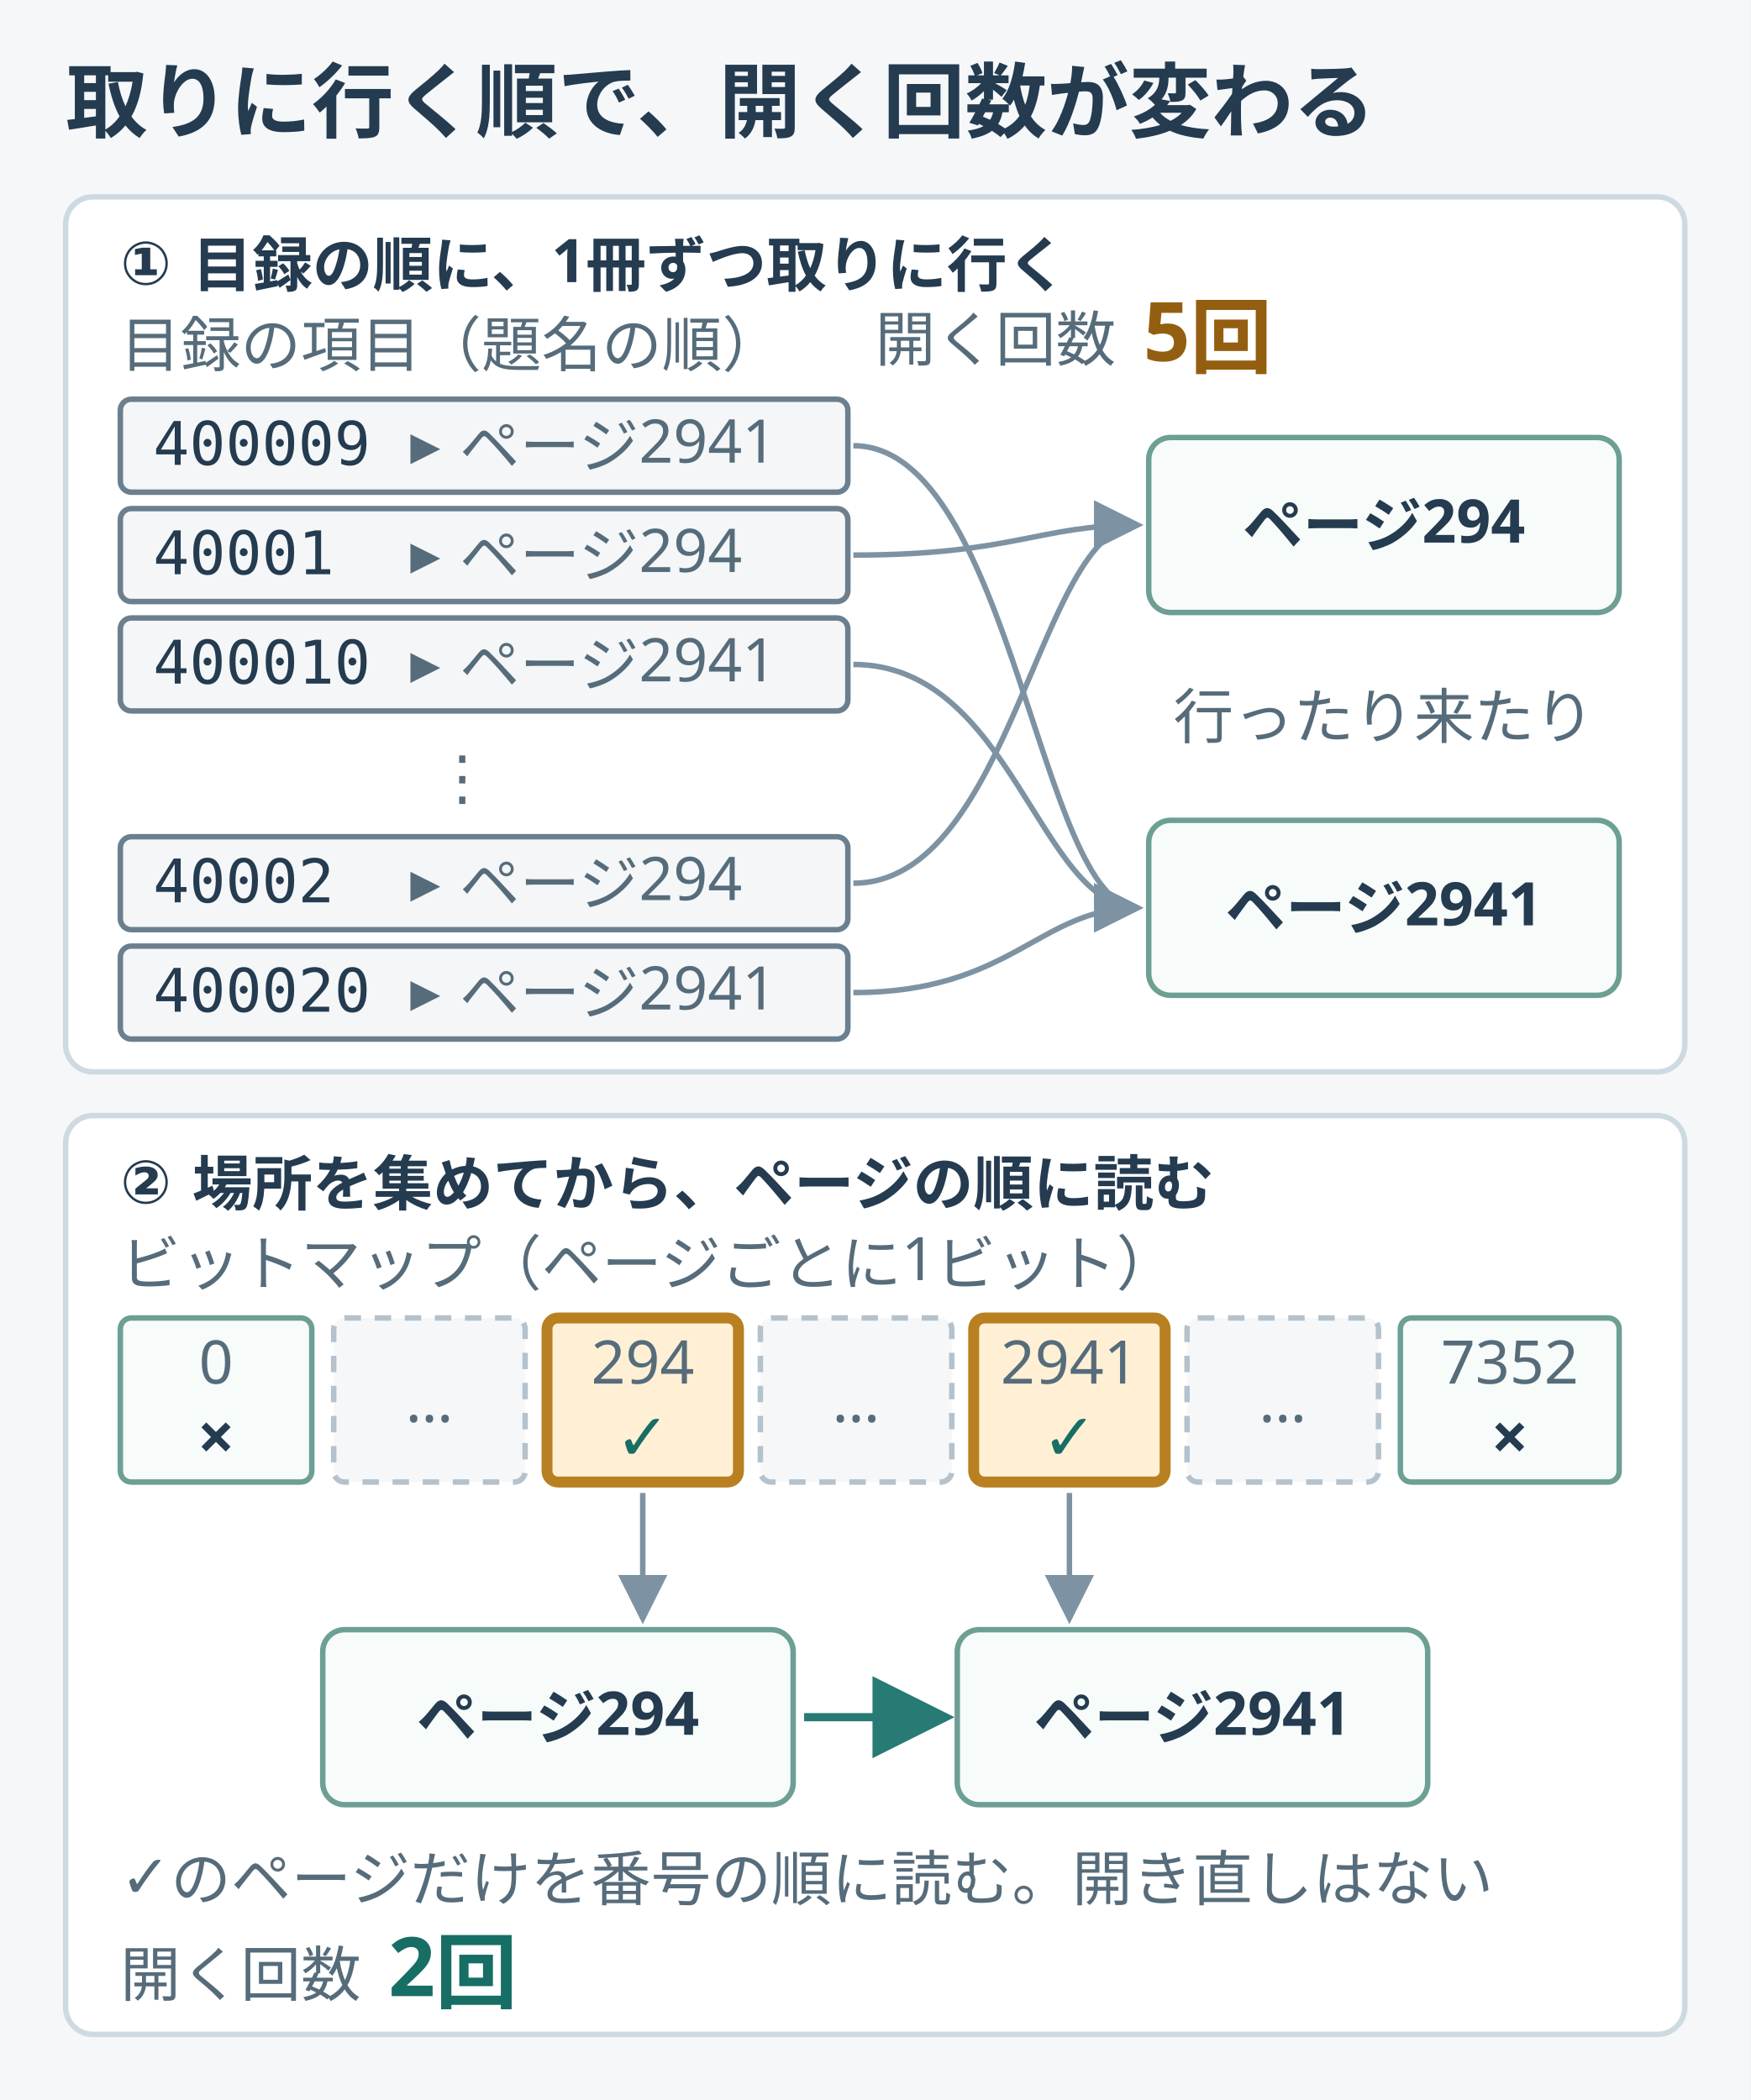
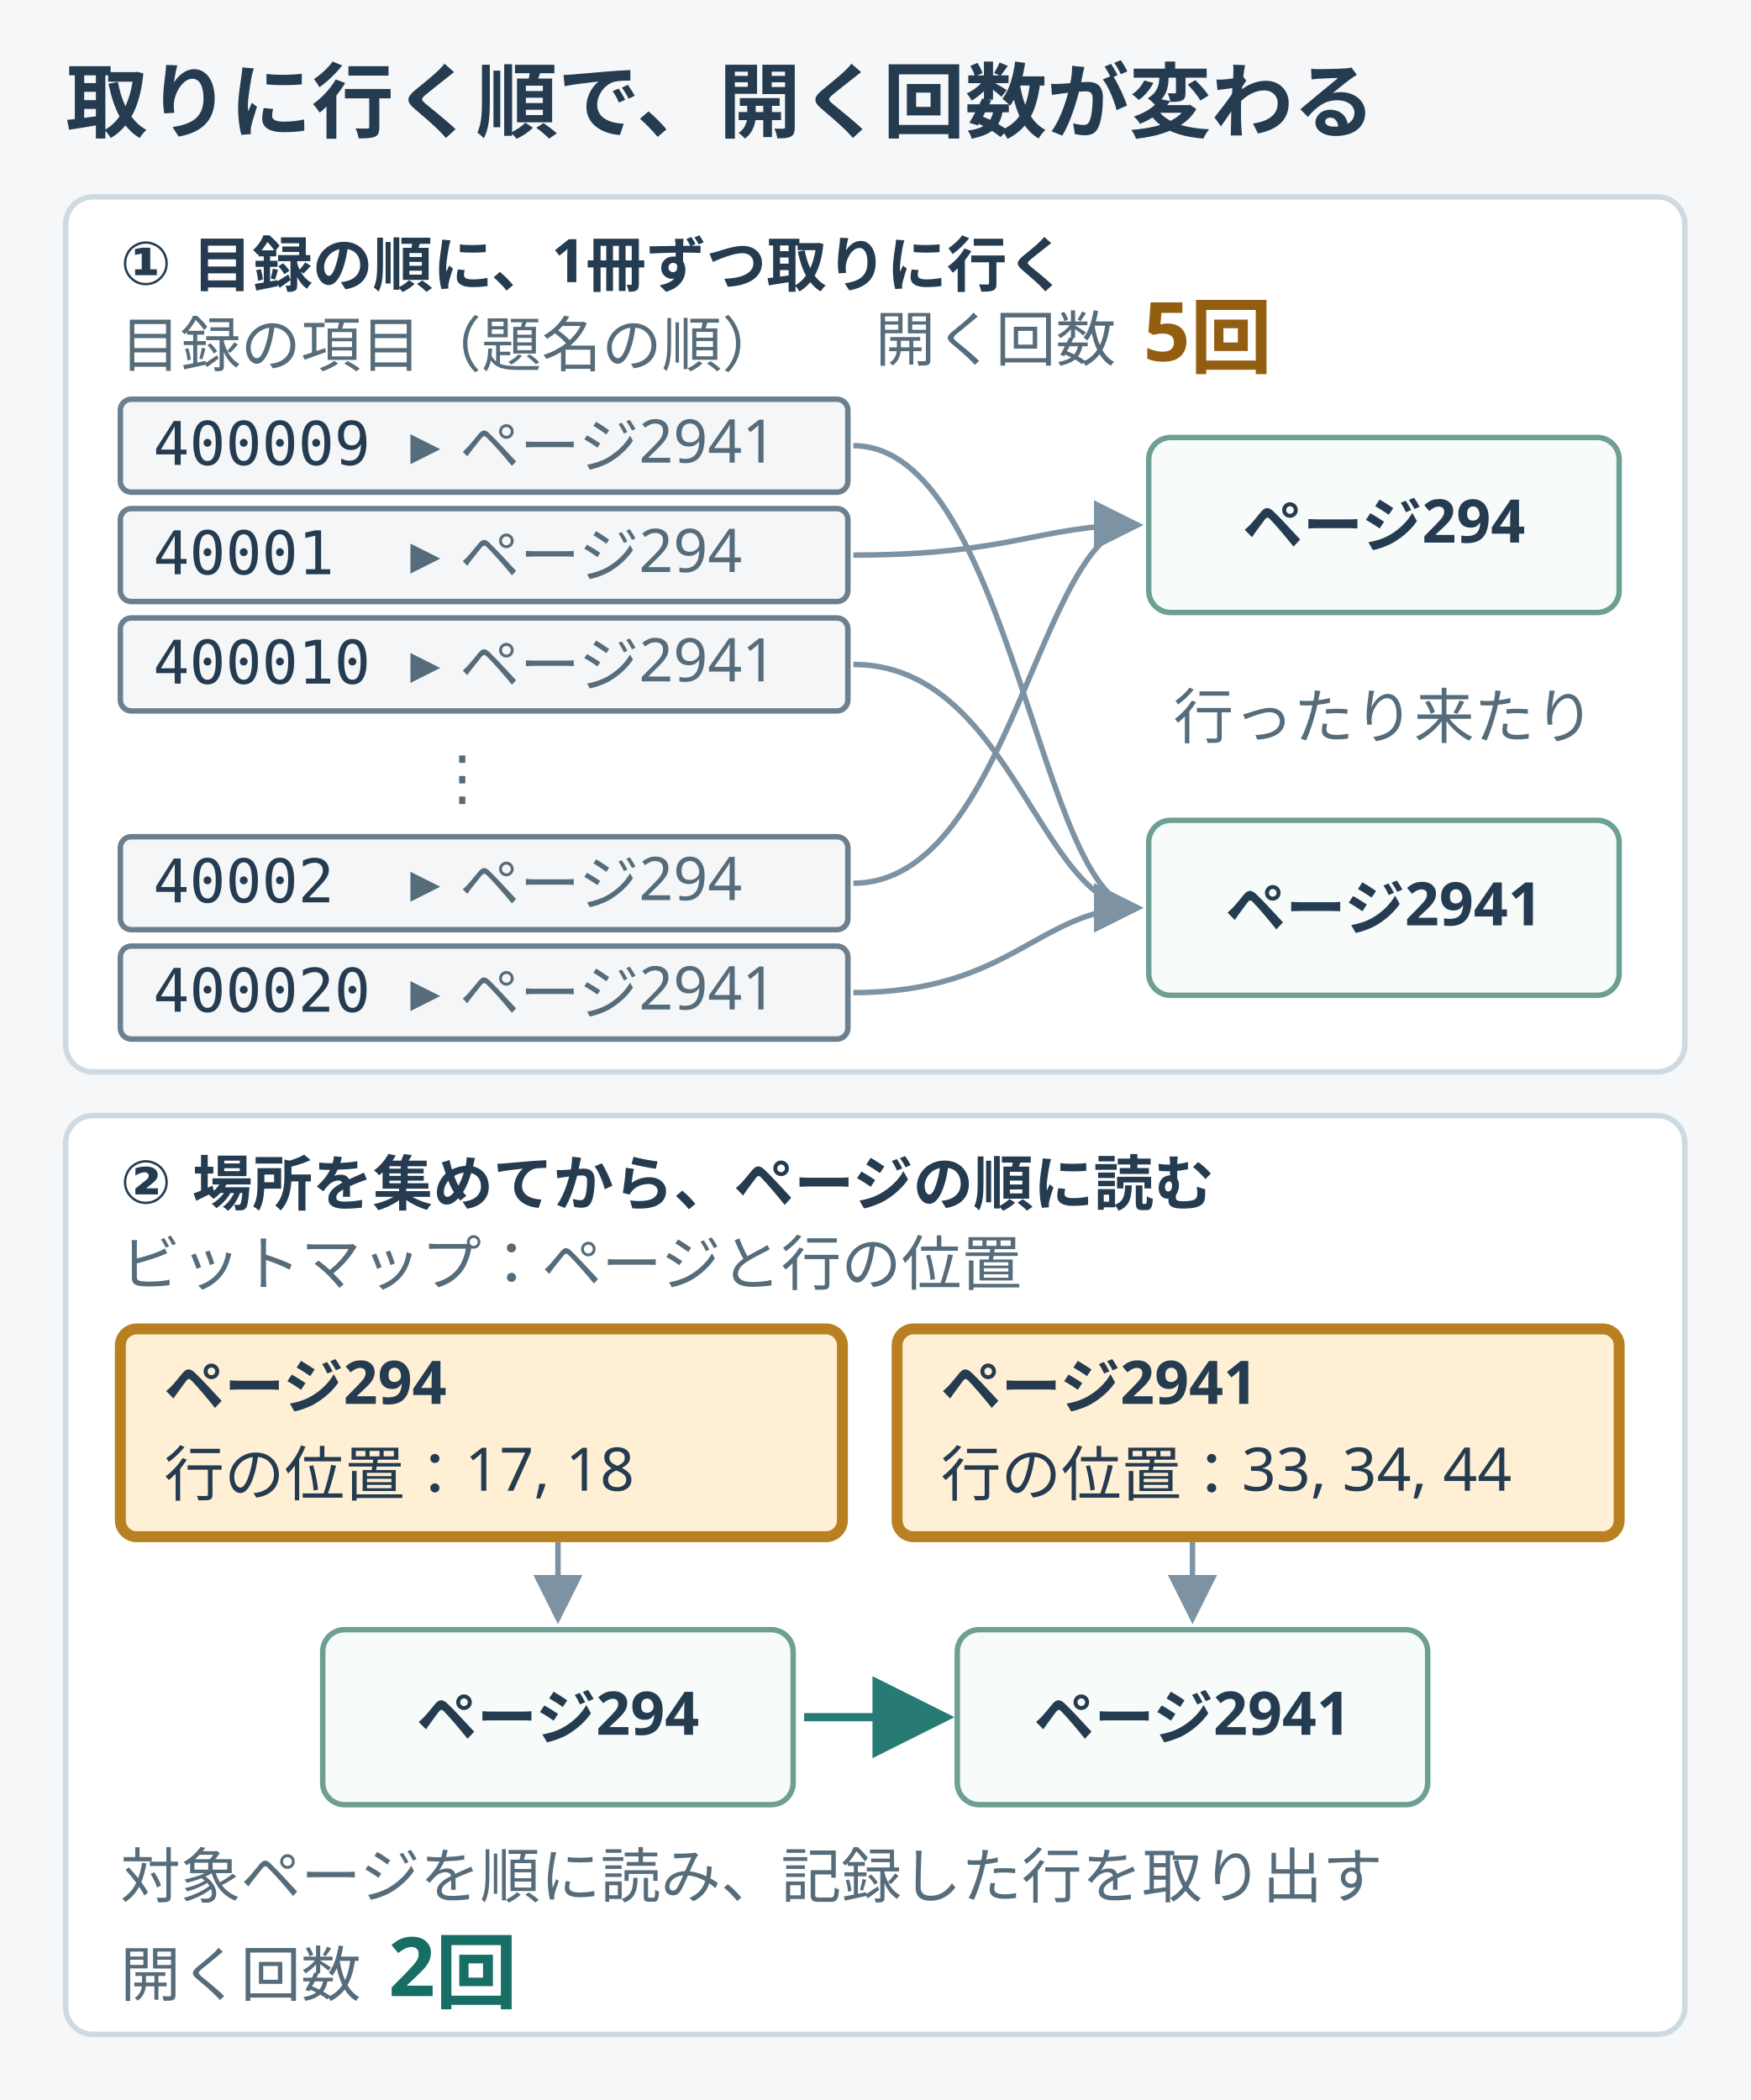
<svg xmlns="http://www.w3.org/2000/svg" width="640" height="768" viewBox="0 0 640 768" role="img" aria-labelledby="title">
  <defs>
    <marker id="flow" markerWidth="10" markerHeight="10" refX="9" refY="5" orient="auto">
      <path d="M0 0L10 5L0 10z" fill="#277b74" />
    </marker>
    <marker id="req" markerWidth="10" markerHeight="10" refX="9" refY="5" orient="auto">
      <path d="M0 0L10 5L0 10" fill="none" stroke="#945e11" stroke-width="2" />
    </marker>
    <marker id="ref" markerWidth="9" markerHeight="9" refX="8" refY="4.5" orient="auto">
      <path d="M0 0L9 4.5L0 9z" fill="#7d93a3" />
    </marker>
  </defs>
  <style>
text{font-family:"Hiragino Sans","Noto Sans JP",sans-serif;font-size:24px;fill:#243b50}
.h{font-size:30px;font-weight:700}.b{font-weight:700}.s{font-size:22px}.m{font-size:22px;fill:#566c7b}
.mono{font-family:ui-monospace,Menlo,monospace;font-size:22px}.tag{font-size:22px;font-weight:700;fill:#fff}
.teal{fill:#176e65}.brown{fill:#945e11}.real{fill:#176e65}
.panel{fill:#fff;stroke:#cedae1;stroke-width:2}.node{fill:#ecf2f8;stroke:#56738a;stroke-width:2}
.row{fill:#fff;stroke:#448b7c;stroke-width:2}.match{fill:#fff;stroke:#176e65;stroke-width:4}
.page{fill:#f7fbf9;stroke:#6d9f94;stroke-width:2}.ipage{fill:#f4f6f8;stroke:#6b7f8e;stroke-width:2}
.band{fill:#d5dde3;stroke:#92a7b5;stroke-width:2}.skip{fill:none;stroke:#b5c2cc;stroke-width:2;stroke-dasharray:6 5}
.hot{fill:#fff0d5;stroke:#b88020;stroke-width:4}.ghost{fill:#f5f7f9;stroke:#b5c2cc;stroke-width:2;stroke-dasharray:6 5}
.flow{fill:none;stroke:#277b74;stroke-width:3;marker-end:url(#flow)}.req{fill:none;stroke:#945e11;stroke-width:3;stroke-dasharray:8 6;marker-end:url(#req)}
.ref{fill:none;stroke:#7d93a3;stroke-width:2;marker-end:url(#ref)}.step{fill:#fff;stroke:#243b50;stroke-width:2.5}
.spine{fill:#e9f3f4;stroke:#243b50;stroke-width:1.5}
.work{fill:#fff;stroke:#56738a;stroke-width:2;stroke-dasharray:8 5}.val{fill:#dcefe8;stroke:#448b7c;stroke-width:2}.buffer{fill:#eaf6f1;stroke:#6d9f94;stroke-width:2}
.route{fill:#f4f6f8;stroke:#243b50;stroke-width:3}.leader{fill:none;stroke:#56738a;stroke-width:2}
  </style>
  <rect width="640" height="768" fill="#f5f7f9" />
  <text x="24" y="48" class="h">取りに行く順で、開く回数が変わる</text>
  <g id="step-1">
    <rect x="24" y="72" width="592" height="320" rx="10" class="panel" />
    <text x="44" y="104" class="s b">① 目録の順に、1冊ずつ取りに行く</text>
    <text x="44" y="134" class="m">目録の項目（題名の順）</text>
    <g id="index-items">
      <rect x="44" y="146" width="266" height="34" rx="4" class="ipage" />
      <text x="56" y="170" class="mono">400009</text>
      <text x="150" y="170" class="m">▸ ページ2941</text>
      <rect x="44" y="186" width="266" height="34" rx="4" class="ipage" />
      <text x="56" y="210" class="mono">40001</text>
      <text x="150" y="210" class="m">▸ ページ294</text>
      <rect x="44" y="226" width="266" height="34" rx="4" class="ipage" />
      <text x="56" y="250" class="mono">400010</text>
      <text x="150" y="250" class="m">▸ ページ2941</text>
      <text x="169" y="292" text-anchor="middle" class="m">⋮</text>
      <rect x="44" y="306" width="266" height="34" rx="4" class="ipage" />
      <text x="56" y="330" class="mono">40002</text>
      <text x="150" y="330" class="m">▸ ページ294</text>
      <rect x="44" y="346" width="266" height="34" rx="4" class="ipage" />
      <text x="56" y="370" class="mono">400020</text>
      <text x="150" y="370" class="m">▸ ページ2941</text>
    </g>
    <g id="pages-1">
      <rect x="420" y="160" width="172" height="64" rx="8" class="page" />
      <text x="506" y="200" text-anchor="middle" class="s b">ページ294</text>
      <rect x="420" y="300" width="172" height="64" rx="8" class="page" />
      <text x="506" y="340" text-anchor="middle" class="s b">ページ2941</text>
    </g>
    <g id="visits-1">
      <path d="M312 163 C370 163 380 332 416 332" class="ref" />
      <path d="M312 203 C370 203 380 192 416 192" class="ref" />
      <path d="M312 243 C370 243 380 332 416 332" class="ref" />
      <path d="M312 323 C370 323 380 192 416 192" class="ref" />
      <path d="M312 363 C370 363 380 332 416 332" class="ref" />
    </g>
    <text x="320" y="132" class="m">開く回数</text>
    <text x="418" y="132" class="h brown">5回</text>
    <text x="506" y="270" text-anchor="middle" class="m">行ったり来たり</text>
  </g>
  <g id="step-2">
    <rect x="24" y="408" width="592" height="336" rx="10" class="panel" />
    <text x="44" y="440" class="s b">② 場所を集めてから、ページの順に読む</text>
-     <text x="44" y="470" class="m">ビットマップ（ページごとに1ビット）</text>
+     <text x="44" y="470" class="m">ビットマップ：ページと行の位置</text>
    <g id="bitmap">
-       <rect x="44" y="482" width="70" height="60" rx="4" class="page" />
-       <text x="79" y="506" text-anchor="middle" class="m">0</text>
-       <text x="79" y="534" text-anchor="middle" class="b">×</text>
-       <rect x="122" y="482" width="70" height="60" rx="4" class="ghost" />
-       <text x="157" y="520" text-anchor="middle" class="m">…</text>
-       <rect x="200" y="482" width="70" height="60" rx="4" class="hot" />
-       <text x="235" y="506" text-anchor="middle" class="m">294</text>
-       <text x="235" y="534" text-anchor="middle" class="b teal">✓</text>
-       <rect x="278" y="482" width="70" height="60" rx="4" class="ghost" />
-       <text x="313" y="520" text-anchor="middle" class="m">…</text>
-       <rect x="356" y="482" width="70" height="60" rx="4" class="hot" />
-       <text x="391" y="506" text-anchor="middle" class="m">2941</text>
-       <text x="391" y="534" text-anchor="middle" class="b teal">✓</text>
-       <rect x="434" y="482" width="70" height="60" rx="4" class="ghost" />
-       <text x="469" y="520" text-anchor="middle" class="m">…</text>
-       <rect x="512" y="482" width="80" height="60" rx="4" class="page" />
-       <text x="552" y="506" text-anchor="middle" class="m">7352</text>
-       <text x="552" y="534" text-anchor="middle" class="b">×</text>
+       <rect x="44" y="486" width="264" height="76" rx="6" class="hot" />
+       <text x="60" y="515" class="s b">ページ294</text>
+       <text x="60" y="547" class="s">行の位置：17, 18</text>
+       <rect x="328" y="486" width="264" height="76" rx="6" class="hot" />
+       <text x="344" y="515" class="s b">ページ2941</text>
+       <text x="344" y="547" class="s">行の位置：33, 34, 44</text>
    </g>
    <g id="pages-2">
      <rect x="118" y="596" width="172" height="64" rx="8" class="page" />
      <text x="204" y="636" text-anchor="middle" class="s b">ページ294</text>
      <rect x="350" y="596" width="172" height="64" rx="8" class="page" />
      <text x="436" y="636" text-anchor="middle" class="s b">ページ2941</text>
    </g>
    <g id="visits-2">
-       <path d="M235 546 V592" class="ref" />
-       <path d="M391 546 V592" class="ref" />
+       <path d="M204 564 V592" class="ref" />
+       <path d="M436 564 V592" class="ref" />
      <path d="M294 628 H346" class="flow" />
    </g>
-     <text x="44" y="694" class="m">✓のページだけを番号の順に読む。開き直しはない</text>
+     <text x="44" y="694" class="m">対象ページを順に読み、記録した行を取り出す</text>
    <text x="44" y="730" class="m">開く回数</text>
    <text x="142" y="730" class="h teal">2回</text>
  </g>
</svg>
